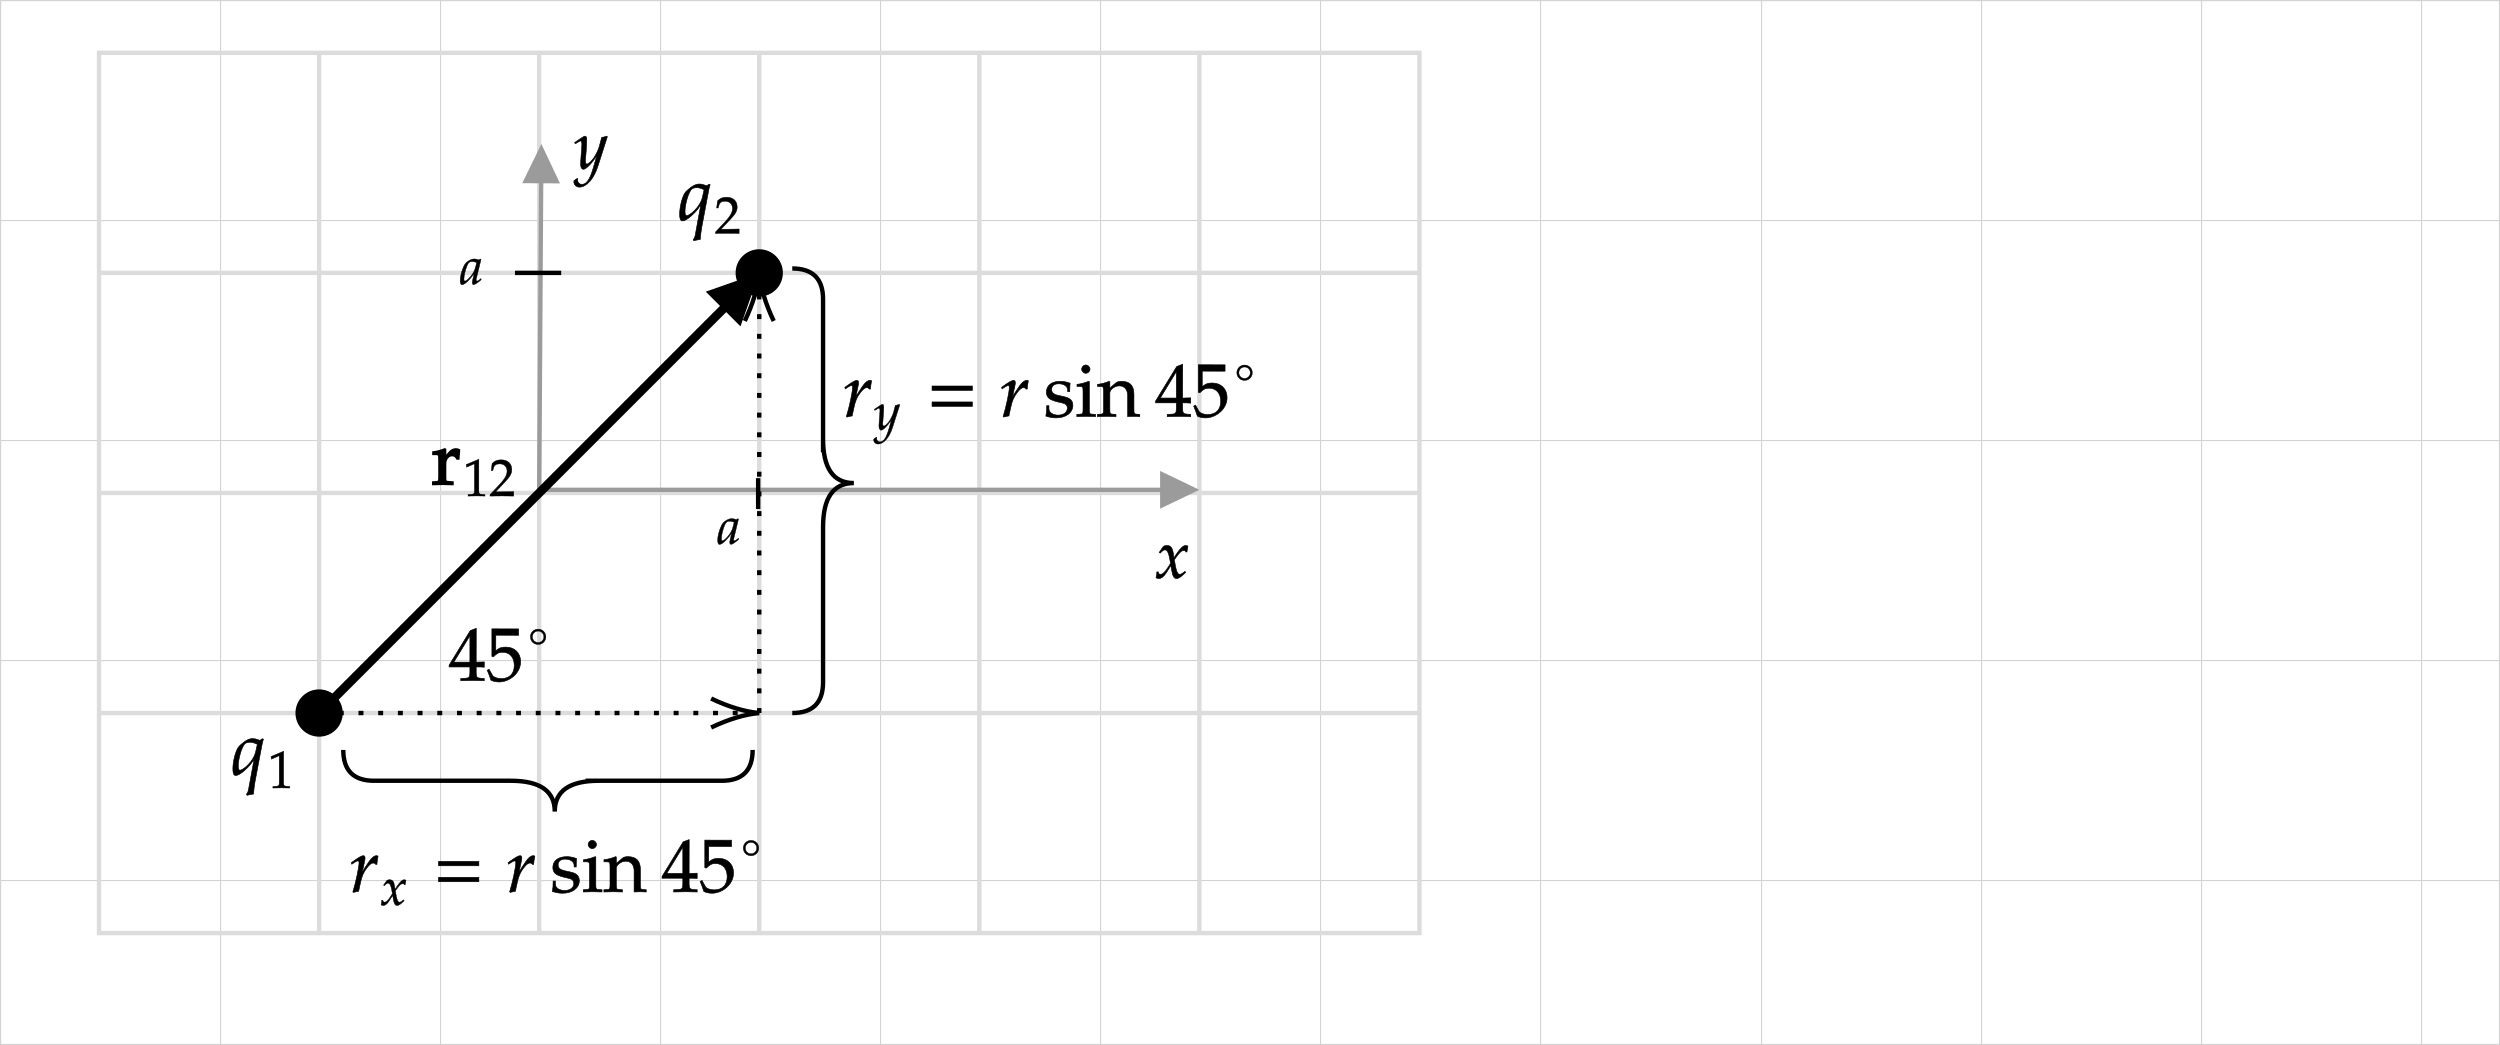
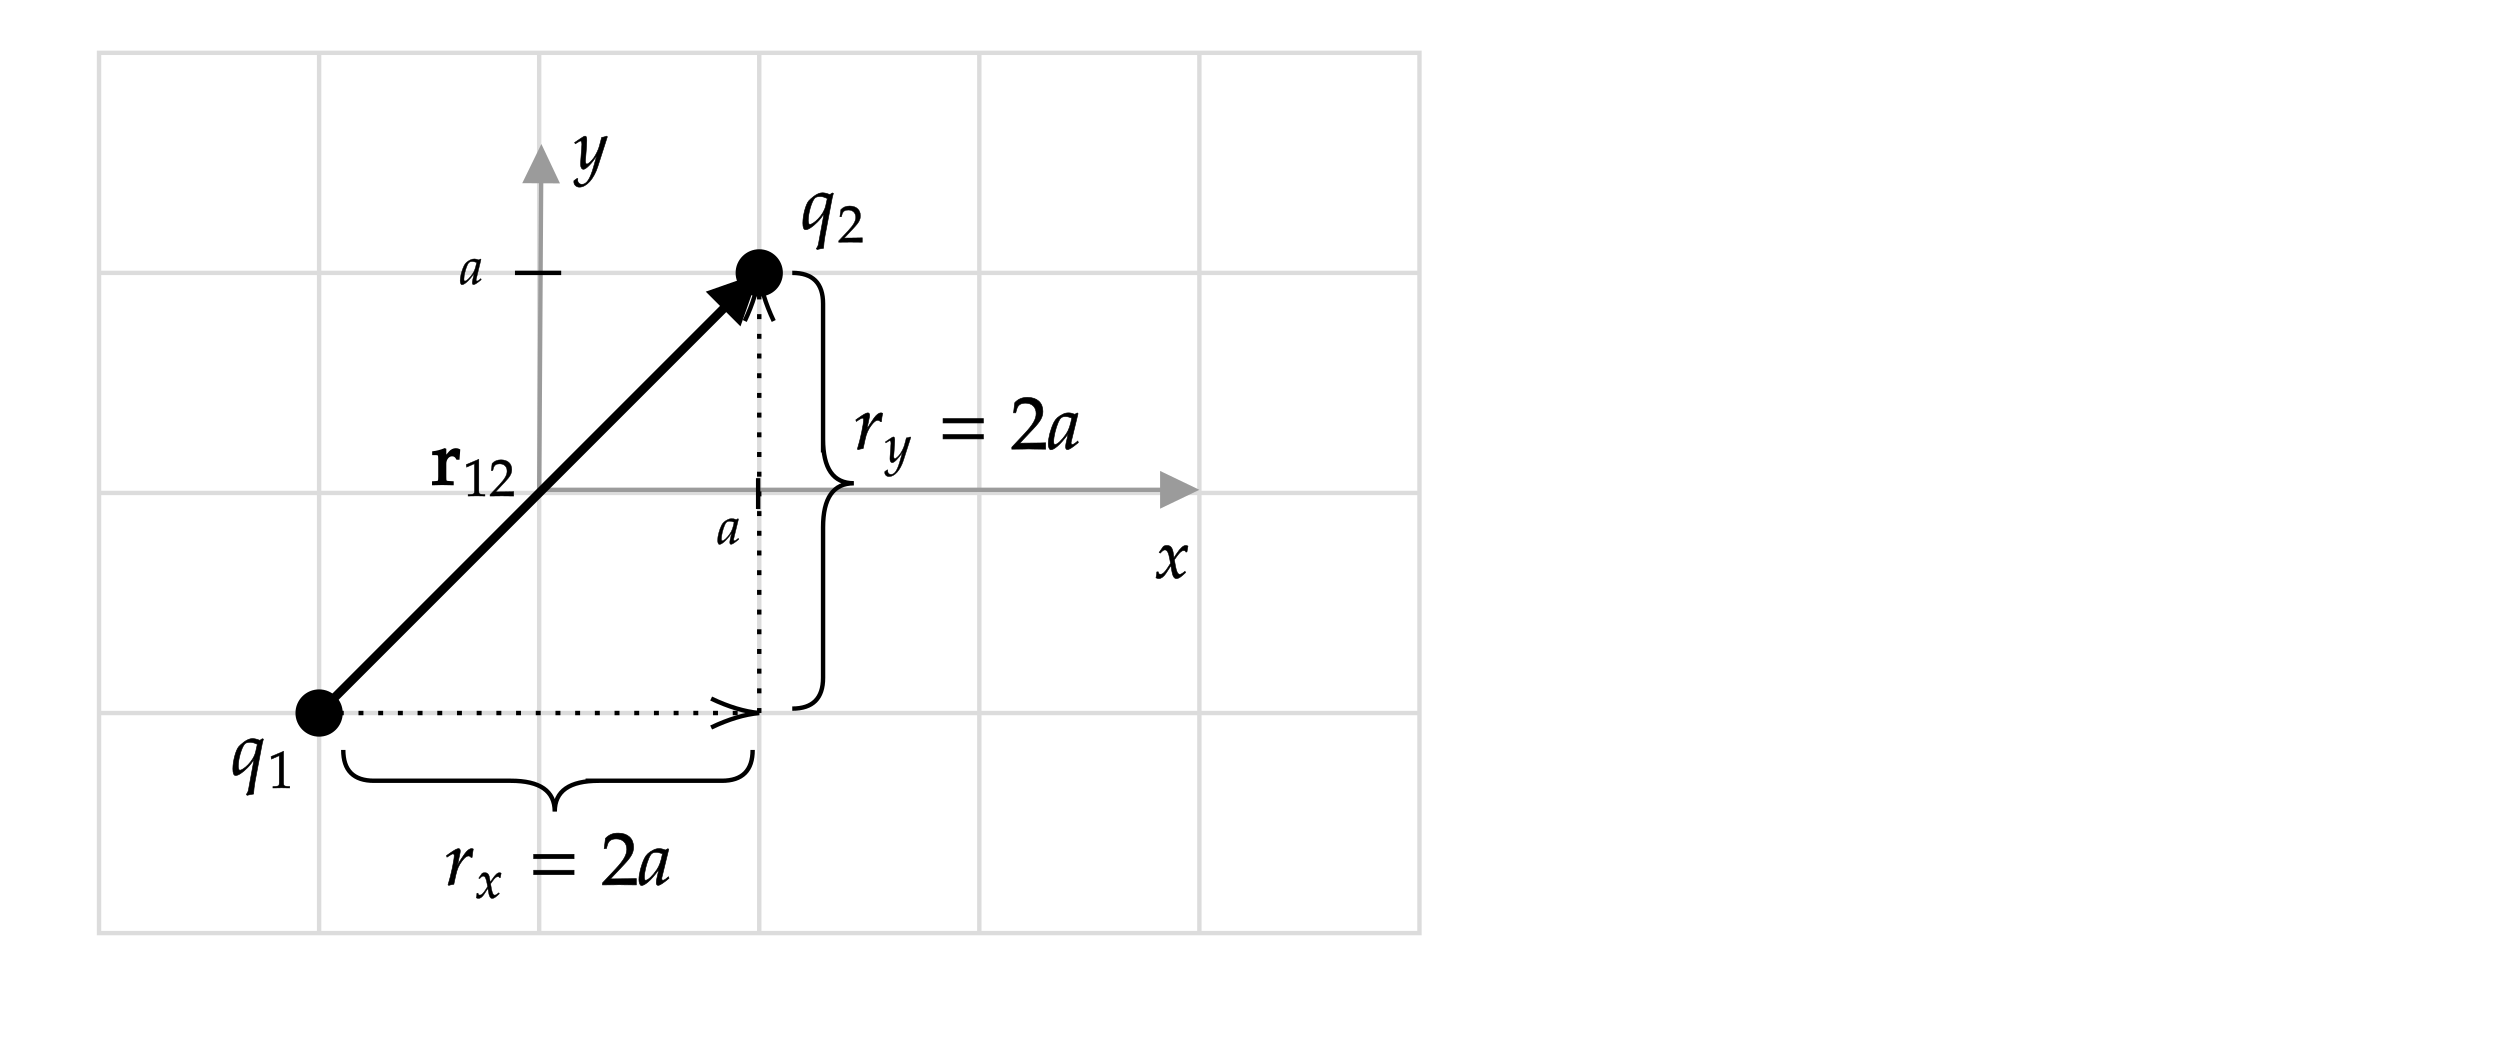
<svg xmlns="http://www.w3.org/2000/svg" x="0" y="0" width="568" height="237.417" style="         width:568px;         height:237.417px;         background: transparent;         fill: none; ">
-   <svg>
-     <g>
-       <defs>
-         <pattern id=".9360410913697448" width="50" height="50" patternUnits="userSpaceOnUse">
-           <path d="M 50 0 L 0 0 0 50" fill="none" stroke="lightgray" stroke-width="0.5" />
-         </pattern>
-       </defs>
-       <rect width="100%" height="100%" fill="url(#.9360410913697448)" stroke="lightgray" stroke-width="0.5" />
-     </g>
-   </svg>
  <svg class="role-diagram-draw-area">
    <g class="shapes-region" style="stroke: black; fill: none;">
      <g class="composite-shape">
        <path class="real" d=" M22.5,12 L322.5,12 L322.5,212 L22.5,212 Z" style="stroke-width: 1; stroke: none; stroke-opacity: 1; fill: none; fill-opacity: 1;" />
        <path class="real" d=" M72.5,12 L72.5,212 M122.5,12 L122.5,212 M172.5,12 L172.5,212 M222.5,12 L222.5,212 M272.5,12 L272.5,212" style="stroke-width: 1; stroke: rgb(220, 220, 220); stroke-opacity: 1; fill: none; fill-opacity: 1;" />
        <path class="real" d=" M22.5,62 L322.5,62 M22.5,112 L322.5,112 M22.5,162 L322.5,162" style="stroke-width: 1; stroke: rgb(220, 220, 220); stroke-opacity: 1; fill: none; fill-opacity: 1;" />
        <path class="real" d=" M22.5,12 L322.5,12 L322.5,212 L22.5,212 Z" style="stroke-width: 1; stroke: rgb(220, 220, 220); stroke-opacity: 1; fill: none; fill-opacity: 1;" />
      </g>
      <g class="arrow-line">
        <path class="connection real" stroke-dasharray="" d="  M122.5,112 L122.98,35.71" style="stroke: rgb(155, 155, 155); stroke-opacity: 1; stroke-width: 1; fill: none; fill-opacity: 1;" />
        <g stroke="none" fill="rgb(155,155,155)" fill-opacity="1" transform="matrix(-0.006283144,0.9999803,-0.9999803,-0.006283144,123,32.71429)" style="stroke: none; fill: rgb(155, 155, 155); stroke-width: 1;">
          <path d=" M8.93,-4.29 L0,0 L8.93,4.29 Z" />
        </g>
      </g>
      <g class="arrow-line">
        <path class="connection real" stroke-dasharray="" d="  M122,111.29 L269.5,111.29" style="stroke: rgb(155, 155, 155); stroke-opacity: 1; stroke-width: 1; fill: none; fill-opacity: 1;" />
        <g stroke="none" fill="rgb(155,155,155)" fill-opacity="1" transform="matrix(-1,1.2246467991473532e-16,-1.2246467991473532e-16,-1,272.5,111.2857)" style="stroke: none; fill: rgb(155, 155, 155); stroke-width: 1;">
          <path d=" M8.93,-4.29 L0,0 L8.93,4.29 Z" />
        </g>
      </g>
      <g class="composite-shape">
        <path class="real" d=" M67.63,162 C67.63,159.31 69.81,157.13 72.5,157.13 C75.19,157.13 77.37,159.31 77.37,162 C77.37,164.69 75.19,166.87 72.5,166.87 C69.81,166.87 67.63,164.69 67.63,162 Z" style="stroke-width: 1; stroke: rgb(0, 0, 0); fill: rgb(0, 0, 0); fill-opacity: 1;" />
      </g>
      <g class="arrow-line">
        <path class="connection real" stroke-dasharray="" d="  M172.25,115.64 L172.25,108.64" style="stroke: rgb(0, 0, 0); stroke-width: 1; fill: none; fill-opacity: 1;" />
      </g>
      <g class="arrow-line">
        <path class="connection real" stroke-dasharray="" d="  M117,62 L127.5,62" style="stroke: rgb(0, 0, 0); stroke-width: 1; fill: none; fill-opacity: 1;" />
      </g>
      <g class="arrow-line">
        <path class="connection real" stroke-dasharray="" d="  M72.5,162 L169.67,64.83" style="stroke: rgb(0, 0, 0); stroke-width: 2; fill: rgb(255, 255, 255); fill-opacity: 1;" />
        <g stroke="none" fill="#000" transform="matrix(-0.7071068,0.7071068,-0.7071068,-0.7071068,172.5,62)" style="stroke: none; fill: rgb(0, 0, 0); stroke-width: 2;">
          <path d=" M11.61,-5.58 L0,0 L11.61,5.58 Z" />
        </g>
      </g>
      <g class="arrow-line">
        <path class="connection real" stroke-dasharray="1.125 3.35" d="  M72.5,162 L170.5,162" style="stroke: rgb(0, 0, 0); stroke-width: 1; fill: rgb(255, 255, 255); fill-opacity: 1;" />
        <g stroke="#000" transform="matrix(-1,1.2246467991473532e-16,-1.2246467991473532e-16,-1,172.5,162)" style="stroke: rgb(0, 0, 0); stroke-width: 1;">
          <path d=" M10.93,-3.29 Q4.96,-0.45 0,0 Q4.96,0.45 10.93,3.29" />
        </g>
      </g>
      <g class="arrow-line">
        <path class="connection real" stroke-dasharray="1.125 3.35" d="  M172.5,162 L172.5,64" style="stroke: rgb(0, 0, 0); stroke-width: 1; fill: rgb(255, 255, 255); fill-opacity: 1;" />
        <g stroke="#000" transform="matrix(3.061616997868383e-16,1,-1,3.061616997868383e-16,172.5,62)" style="stroke: rgb(0, 0, 0); stroke-width: 1;">
          <path d=" M10.93,-3.29 Q4.96,-0.45 0,0 Q4.96,0.45 10.93,3.29" />
        </g>
      </g>
      <g class="composite-shape">
        <path class="real" d=" M77.99,170.39 Q77.99,177.39 84.99,177.39 L116.04,177.39 Q126.04,177.39 126.04,184.39 Q126.04,177.39 136.04,177.39 M133.04,177.39 L164,177.39 Q171,177.39 171,170.39" style="stroke-width: 1; stroke: rgb(0, 0, 0); fill: none; fill-opacity: 1;" />
      </g>
      <g class="composite-shape">
        <path class="real" d=" M167.63,62 C167.63,59.31 169.81,57.13 172.5,57.13 C175.19,57.13 177.37,59.31 177.37,62 C177.37,64.69 175.19,66.87 172.5,66.87 C169.81,66.87 167.63,64.69 167.63,62 Z" style="stroke-width: 1; stroke: rgb(0, 0, 0); fill: rgb(0, 0, 0); fill-opacity: 1;" />
      </g>
      <g class="composite-shape">
-         <path class="real" d=" M180,162 Q187,162 187,155 L187,119.75 Q187,109.75 194,109.75 Q187,109.75 187,99.75 M187,102.75 L187,68 Q187,61 180,61" style="stroke-width: 1; stroke: rgb(0, 0, 0); fill: none; fill-opacity: 1;" />
+         <path class="real" d=" M180,161 Q187,161 187,154 L187,119.8 Q187,109.8 194,109.8 Q187,109.8 187,99.8 M187,102.8 L187,69 Q187,62 180,62" style="stroke-width: 1; stroke: rgb(0, 0, 0); fill: none; fill-opacity: 1;" />
      </g>
      <g />
    </g>
    <g />
    <g />
    <g />
  </svg>
  <svg width="566" height="235.417" style="width:566px;height:235.417px;font-family:Asana-Math, Asana;background:transparent;">
    <g>
      <g>
        <g>
          <g transform="matrix(1,0,0,1,130.5,38.3)">
            <path transform="matrix(0.0153,0,0,-0.0153,0,0)" d="M-7 -180C-8 -187 -8 -193 -8 -198C-8 -241 29 -276 74 -276C180 -276 290 -152 349 33L490 473L479 482C450 471 427 465 405 463L370 331C358 284 323 211 290 162C255 111 206 67 184 67C172 67 163 90 164 115L180 322C182 353 184 391 184 419C184 464 177 482 160 482C147 482 133 475 85 442L3 386L14 368L64 398C69 401 80 410 89 410C103 410 111 391 111 358C111 357 111 351 110 343L93 100L92 60C92 18 110 -11 135 -11C172 -11 256 74 331 187L282 16C231 -161 181 -234 111 -234C76 -234 49 -207 49 -172C49 -167 50 -159 51 -150L41 -146Z" stroke="rgb(0,0,0)" stroke-opacity="1" stroke-width="8" fill="rgb(0,0,0)" fill-opacity="1" />
          </g>
        </g>
      </g>
    </g>
    <g>
      <g>
        <g>
          <g transform="matrix(1,0,0,1,262.5,131.3)">
            <path transform="matrix(0.0153,0,0,-0.0153,0,0)" d="M9 1C24 -7 40 -11 52 -11C85 -11 124 18 155 65L231 182L242 113C255 28 278 -11 314 -11C336 -11 368 6 400 35L449 79L440 98C404 68 379 53 363 53C348 53 335 63 325 83C316 102 305 139 300 168L282 269L317 318C364 383 391 406 422 406C438 406 450 398 455 383L469 387L484 472C472 479 463 482 454 482C414 482 374 446 312 354L275 299L269 347C257 446 230 482 171 482C145 482 123 474 114 461L56 378L73 368C103 402 123 416 142 416C175 416 197 375 214 277L225 215L185 153C142 86 108 54 80 54C65 54 54 58 52 63L41 91L21 88C21 53 13 27 9 1Z" stroke="rgb(0,0,0)" stroke-opacity="1" stroke-width="8" fill="rgb(0,0,0)" fill-opacity="1" />
          </g>
        </g>
      </g>
    </g>
    <g>
      <g>
        <g>
          <g transform="matrix(1,0,0,1,163,123.5667)">
            <path transform="matrix(0.0119,0,0,-0.0119,0,0)" d="M271 204L242 77C238 60 236 42 236 26C236 4 245 -9 260 -9C283 -9 324 17 406 85L399 106C375 86 346 59 324 59C315 59 309 68 309 82C309 87 309 90 310 93L402 472L392 481L359 463C318 478 301 482 274 482C246 482 226 477 199 464C137 433 104 403 79 354C35 265 4 145 4 67C4 23 19 -11 38 -11C75 -11 155 41 271 204ZM319 414C297 305 278 253 244 201C187 117 126 59 94 59C82 59 76 72 76 99C76 163 104 280 139 360C163 415 186 433 234 433C257 433 275 429 319 414Z" stroke="rgb(0,0,0)" stroke-opacity="1" stroke-width="8" fill="rgb(0,0,0)" fill-opacity="1" />
          </g>
        </g>
      </g>
    </g>
    <g>
      <g>
        <g>
          <g transform="matrix(1,0,0,1,104.5,64.56667)">
            <path transform="matrix(0.0119,0,0,-0.0119,0,0)" d="M271 204L242 77C238 60 236 42 236 26C236 4 245 -9 260 -9C283 -9 324 17 406 85L399 106C375 86 346 59 324 59C315 59 309 68 309 82C309 87 309 90 310 93L402 472L392 481L359 463C318 478 301 482 274 482C246 482 226 477 199 464C137 433 104 403 79 354C35 265 4 145 4 67C4 23 19 -11 38 -11C75 -11 155 41 271 204ZM319 414C297 305 278 253 244 201C187 117 126 59 94 59C82 59 76 72 76 99C76 163 104 280 139 360C163 415 186 433 234 433C257 433 275 429 319 414Z" stroke="rgb(0,0,0)" stroke-opacity="1" stroke-width="8" fill="rgb(0,0,0)" fill-opacity="1" />
          </g>
        </g>
      </g>
    </g>
    <g>
      <g>
        <g>
          <g>
            <g>
              <g>
                <g transform="matrix(1,0,0,1,98,110)">
                  <path transform="matrix(0.017,0,0,-0.017,0,0)" d="M23 400L60 400C100 400 104 393 104 327L104 102C104 39 101 32 67 30L21 27L21 -3C93 -1 119 0 144 0C164 0 164 0 287 -3L287 27L235 30C190 33 188 36 188 102L188 274C188 334 228 384 277 384C307 384 328 370 344 338L365 338L374 458C363 465 345 469 327 469C297 469 265 453 244 428L188 362L188 465L179 469C128 448 76 434 23 428Z" stroke="rgb(0,0,0)" stroke-opacity="1" stroke-width="24" fill="rgb(0,0,0)" fill-opacity="1" />
                </g>
              </g>
              <g>
                <g>
                  <g>
                    <g>
                      <g transform="matrix(1,0,0,1,105.2083,112.6708)">
                        <path transform="matrix(0.0119,0,0,-0.0119,0,0)" d="M418 -3L418 27L366 30C311 33 301 44 301 96L301 700L60 598L67 548L217 614L217 96C217 44 206 33 152 30L96 27L96 -3C250 0 250 0 261 0C292 0 402 -3 418 -3ZM515 23L515 -3C702 -3 702 0 738 0C774 0 774 -3 967 -3L967 82C852 77 806 81 621 77L803 270C900 373 930 428 930 503C930 618 852 689 725 689C653 689 604 669 555 619L538 483L567 483L580 529C596 587 632 612 699 612C785 612 840 558 840 473C840 398 798 324 685 204Z" stroke="rgb(0,0,0)" stroke-opacity="1" stroke-width="8" fill="rgb(0,0,0)" fill-opacity="1" />
                      </g>
                    </g>
                  </g>
                </g>
              </g>
            </g>
          </g>
        </g>
      </g>
    </g>
    <g>
      <g>
        <g>
          <g>
            <g>
              <g>
                <g transform="matrix(1,0,0,1,52.5,176)">
                  <path transform="matrix(0.017,0,0,-0.017,0,0)" d="M385 458C342 475 313 482 284 482C209 482 121 394 103 374C63 327 24 181 24 78C24 19 36 -11 60 -11C82 -11 101 -3 133 19C180 51 259 121 308 209L232 -205C227 -229 217 -249 205 -262L214 -276C245 -268 276 -262 300 -259C304 -205 310 -150 319 -100L405 356C416 417 422 443 432 474L418 480ZM118 59C104 59 96 80 96 113C96 209 139 359 181 409C193 424 222 433 254 433C282 433 303 427 351 406L330 311C301 174 160 59 118 59Z" stroke="rgb(0,0,0)" stroke-opacity="1" stroke-width="8" fill="rgb(0,0,0)" fill-opacity="1" />
                </g>
              </g>
              <g>
                <g>
                  <g>
                    <g>
                      <g transform="matrix(1,0,0,1,60.85938,179.0042)">
                        <path transform="matrix(0.0119,0,0,-0.0119,0,0)" d="M418 -3L418 27L366 30C311 33 301 44 301 96L301 700L60 598L67 548L217 614L217 96C217 44 206 33 152 30L96 27L96 -3C250 0 250 0 261 0C292 0 402 -3 418 -3Z" stroke="rgb(0,0,0)" stroke-opacity="1" stroke-width="8" fill="rgb(0,0,0)" fill-opacity="1" />
                      </g>
                    </g>
                  </g>
                </g>
              </g>
            </g>
          </g>
        </g>
      </g>
    </g>
    <g>
      <g>
        <g>
          <g>
            <g>
              <g>
-                 <g transform="matrix(1,0,0,1,191.5,94.60417)">
+                 <g transform="matrix(1,0,0,1,194,102)">
                  <path transform="matrix(0.017,0,0,-0.017,0,0)" d="M368 365C371 403 376 435 384 476C373 481 369 482 364 482C333 482 302 458 266 407C227 351 188 291 172 256L204 408C208 425 210 438 210 450C210 470 202 482 187 482C166 482 128 461 54 408L26 388L33 368L65 389C93 407 104 412 113 412C123 412 130 403 130 390C130 332 87 126 47 -2L57 -9C72 -4 88 -1 111 4L124 6L150 126C168 209 191 262 235 319C269 363 296 384 318 384C333 384 343 379 354 365Z" stroke="rgb(0,0,0)" stroke-opacity="1" stroke-width="8" fill="rgb(0,0,0)" fill-opacity="1" />
                </g>
              </g>
              <g>
                <g>
                  <g>
                    <g>
-                       <g transform="matrix(1,0,0,1,198.6042,97.60834)">
+                       <g transform="matrix(1,0,0,1,201.1042,105.0042)">
                        <path transform="matrix(0.0119,0,0,-0.0119,0,0)" d="M-7 -180C-8 -187 -8 -193 -8 -198C-8 -241 29 -276 74 -276C180 -276 290 -152 349 33L490 473L479 482C450 471 427 465 405 463L370 331C358 284 323 211 290 162C255 111 206 67 184 67C172 67 163 90 164 115L180 322C182 353 184 391 184 419C184 464 177 482 160 482C147 482 133 475 85 442L3 386L14 368L64 398C69 401 80 410 89 410C103 410 111 391 111 358C111 357 111 351 110 343L93 100L92 60C92 18 110 -11 135 -11C172 -11 256 74 331 187L282 16C231 -161 181 -234 111 -234C76 -234 49 -207 49 -172C49 -167 50 -159 51 -150L41 -146Z" stroke="rgb(0,0,0)" stroke-opacity="1" stroke-width="8" fill="rgb(0,0,0)" fill-opacity="1" />
                      </g>
                    </g>
                  </g>
                </g>
              </g>
              <g>
-                 <g transform="matrix(1,0,0,1,210.6562,94.60417)">
+                 <g transform="matrix(1,0,0,1,213.1562,102)">
                  <path transform="matrix(0.017,0,0,-0.017,0,0)" d="M604 347L604 406L65 406L65 347ZM604 134L604 193L65 193L65 134Z" stroke="rgb(0,0,0)" stroke-opacity="1" stroke-width="8" fill="rgb(0,0,0)" fill-opacity="1" />
                </g>
              </g>
              <g>
-                 <g transform="matrix(1,0,0,1,227.1146,94.60417)">
+                 <g transform="matrix(1,0,0,1,229.6146,102)">
+                   <path transform="matrix(0.017,0,0,-0.017,0,0)" d="M16 23L16 -3C203 -3 203 0 239 0C275 0 275 -3 468 -3L468 82C353 77 307 81 122 77L304 270C401 373 431 428 431 503C431 618 353 689 226 689C154 689 105 669 56 619L39 483L68 483L81 529C97 587 133 612 200 612C286 612 341 558 341 473C341 398 299 324 186 204ZM770 204L741 77C737 60 735 42 735 26C735 4 744 -9 759 -9C782 -9 823 17 905 85L898 106C874 86 845 59 823 59C814 59 808 68 808 82C808 87 808 90 809 93L901 472L891 481L858 463C817 478 800 482 773 482C745 482 725 477 698 464C636 433 603 403 578 354C534 265 503 145 503 67C503 23 518 -11 537 -11C574 -11 654 41 770 204ZM818 414C796 305 777 253 743 201C686 117 625 59 593 59C581 59 575 72 575 99C575 163 603 280 638 360C662 415 685 433 733 433C756 433 774 429 818 414Z" stroke="rgb(0,0,0)" stroke-opacity="1" stroke-width="8" fill="rgb(0,0,0)" fill-opacity="1" />
+                 </g>
+               </g>
+             </g>
+           </g>
+         </g>
+       </g>
+     </g>
+     <g>
+       <g>
+         <g>
+           <g>
+             <g>
+               <g>
+                 <g transform="matrix(1,0,0,1,101,201)">
                  <path transform="matrix(0.017,0,0,-0.017,0,0)" d="M368 365C371 403 376 435 384 476C373 481 369 482 364 482C333 482 302 458 266 407C227 351 188 291 172 256L204 408C208 425 210 438 210 450C210 470 202 482 187 482C166 482 128 461 54 408L26 388L33 368L65 389C93 407 104 412 113 412C123 412 130 403 130 390C130 332 87 126 47 -2L57 -9C72 -4 88 -1 111 4L124 6L150 126C168 209 191 262 235 319C269 363 296 384 318 384C333 384 343 379 354 365Z" stroke="rgb(0,0,0)" stroke-opacity="1" stroke-width="8" fill="rgb(0,0,0)" fill-opacity="1" />
                </g>
              </g>
              <g>
                <g>
-                   <g transform="matrix(1,0,0,1,237.1094,94.60417)">
-                     <path transform="matrix(0.017,0,0,-0.017,0,0)" d="M41 143C41 74 38 44 30 4C82 -13 121 -20 167 -20C298 -20 391 50 391 148C391 321 107 228 107 358C107 408 142 436 203 436C270 436 321 401 321 354L321 331L349 331C350 389 351 413 354 444C301 462 265 469 224 469C108 469 37 414 37 324C37 276 59 242 105 221C223 169 317 195 317 109C317 55 267 17 196 17C123 17 71 52 71 102L71 143ZM611 465L602 469C551 448 499 434 446 428L446 400L483 400C523 400 527 393 527 327L527 102C527 39 524 32 490 30L444 27L444 -3C544 0 544 0 569 0C594 0 594 0 694 -3L694 27L648 30C614 32 611 39 611 102ZM565 687C535 687 509 661 509 631C509 602 535 576 564 576C593 576 620 602 620 631C620 659 593 687 565 687ZM1123 -3C1184 0 1185 0 1202 0C1216 0 1216 0 1285 -3L1285 27L1244 30C1210 32 1207 38 1207 102L1207 295C1207 412 1152 469 1040 469C1003 469 982 462 961 444L885 378L885 465L876 469C825 448 773 434 720 428L720 400L757 400C797 400 801 393 801 327L801 102C801 39 798 32 764 30L719 27L719 -3C787 -1 814 0 843 0C872 0 899 -1 967 -3L967 27L922 30C888 32 885 39 885 102L885 314C885 359 951 408 1012 408C1079 408 1123 358 1123 281Z" stroke="rgb(0,0,0)" stroke-opacity="1" stroke-width="8" fill="rgb(0,0,0)" fill-opacity="1" />
-                   </g>
-                 </g>
-               </g>
-               <g>
-                 <g transform="matrix(1,0,0,1,262.5052,94.60417)">
-                   <path transform="matrix(0.017,0,0,-0.017,0,0)" d="M280 181L280 106C280 46 269 32 220 30L158 27L158 -3C291 0 291 0 315 0C339 0 339 0 472 -3L472 27L424 30C375 33 364 46 364 106L364 181C423 181 444 180 472 177L472 248L364 245L365 697L285 667L2 204L2 181ZM280 245L65 245L280 597ZM958 253C958 366 877 446 763 446C715 446 679 443 626 396L626 605L931 604L931 689L574 690L574 322L594 316C641 363 668 377 717 377C813 377 873 309 873 201C873 90 809 25 700 25C646 25 596 43 582 69L536 151L512 137C535 80 547 48 561 4C589 -11 629 -20 672 -20C800 -20 958 89 958 253Z" stroke="rgb(0,0,0)" stroke-opacity="1" stroke-width="8" fill="rgb(0,0,0)" fill-opacity="1" />
-                 </g>
-               </g>
-               <g>
-                 <g>
-                   <g>
-                     <g>
-                       <g transform="matrix(1,0,0,1,280.4531,87.9)">
-                         <path transform="matrix(0.0119,0,0,-0.0119,0,0)" d="M342 271C342 352 277 417 195 417C112 417 47 352 47 271C47 188 112 124 195 124C277 124 342 188 342 271ZM304 271C304 209 254 161 195 161C133 161 85 209 85 271C85 331 133 380 195 380C254 380 304 331 304 271Z" stroke="rgb(0,0,0)" stroke-opacity="1" stroke-width="8" fill="rgb(0,0,0)" fill-opacity="1" />
-                       </g>
-                     </g>
-                   </g>
-                 </g>
-               </g>
-             </g>
-           </g>
-         </g>
-       </g>
-     </g>
-     <g>
-       <g>
-         <g>
-           <g>
-             <g>
-               <g>
-                 <g transform="matrix(1,0,0,1,79.36981,202.6042)">
-                   <path transform="matrix(0.017,0,0,-0.017,0,0)" d="M368 365C371 403 376 435 384 476C373 481 369 482 364 482C333 482 302 458 266 407C227 351 188 291 172 256L204 408C208 425 210 438 210 450C210 470 202 482 187 482C166 482 128 461 54 408L26 388L33 368L65 389C93 407 104 412 113 412C123 412 130 403 130 390C130 332 87 126 47 -2L57 -9C72 -4 88 -1 111 4L124 6L150 126C168 209 191 262 235 319C269 363 296 384 318 384C333 384 343 379 354 365Z" stroke="rgb(0,0,0)" stroke-opacity="1" stroke-width="8" fill="rgb(0,0,0)" fill-opacity="1" />
-                 </g>
-               </g>
-               <g>
-                 <g>
-                   <g>
-                     <g>
-                       <g transform="matrix(1,0,0,1,86.47397,205.6083)">
+                   <g>
+                     <g>
+                       <g transform="matrix(1,0,0,1,108.1042,204.0042)">
                        <path transform="matrix(0.0119,0,0,-0.0119,0,0)" d="M9 1C24 -7 40 -11 52 -11C85 -11 124 18 155 65L231 182L242 113C255 28 278 -11 314 -11C336 -11 368 6 400 35L449 79L440 98C404 68 379 53 363 53C348 53 335 63 325 83C316 102 305 139 300 168L282 269L317 318C364 383 391 406 422 406C438 406 450 398 455 383L469 387L484 472C472 479 463 482 454 482C414 482 374 446 312 354L275 299L269 347C257 446 230 482 171 482C145 482 123 474 114 461L56 378L73 368C103 402 123 416 142 416C175 416 197 375 214 277L225 215L185 153C142 86 108 54 80 54C65 54 54 58 52 63L41 91L21 88C21 53 13 27 9 1Z" stroke="rgb(0,0,0)" stroke-opacity="1" stroke-width="8" fill="rgb(0,0,0)" fill-opacity="1" />
                      </g>
                    </g>
                  </g>
                </g>
              </g>
              <g>
-                 <g transform="matrix(1,0,0,1,98.52606,202.6042)">
+                 <g transform="matrix(1,0,0,1,120.1562,201)">
                  <path transform="matrix(0.017,0,0,-0.017,0,0)" d="M604 347L604 406L65 406L65 347ZM604 134L604 193L65 193L65 134Z" stroke="rgb(0,0,0)" stroke-opacity="1" stroke-width="8" fill="rgb(0,0,0)" fill-opacity="1" />
                </g>
              </g>
              <g>
-                 <g transform="matrix(1,0,0,1,114.9844,202.6042)">
-                   <path transform="matrix(0.017,0,0,-0.017,0,0)" d="M368 365C371 403 376 435 384 476C373 481 369 482 364 482C333 482 302 458 266 407C227 351 188 291 172 256L204 408C208 425 210 438 210 450C210 470 202 482 187 482C166 482 128 461 54 408L26 388L33 368L65 389C93 407 104 412 113 412C123 412 130 403 130 390C130 332 87 126 47 -2L57 -9C72 -4 88 -1 111 4L124 6L150 126C168 209 191 262 235 319C269 363 296 384 318 384C333 384 343 379 354 365Z" stroke="rgb(0,0,0)" stroke-opacity="1" stroke-width="8" fill="rgb(0,0,0)" fill-opacity="1" />
-                 </g>
-               </g>
-               <g>
-                 <g>
-                   <g transform="matrix(1,0,0,1,124.9792,202.6042)">
-                     <path transform="matrix(0.017,0,0,-0.017,0,0)" d="M41 143C41 74 38 44 30 4C82 -13 121 -20 167 -20C298 -20 391 50 391 148C391 321 107 228 107 358C107 408 142 436 203 436C270 436 321 401 321 354L321 331L349 331C350 389 351 413 354 444C301 462 265 469 224 469C108 469 37 414 37 324C37 276 59 242 105 221C223 169 317 195 317 109C317 55 267 17 196 17C123 17 71 52 71 102L71 143ZM611 465L602 469C551 448 499 434 446 428L446 400L483 400C523 400 527 393 527 327L527 102C527 39 524 32 490 30L444 27L444 -3C544 0 544 0 569 0C594 0 594 0 694 -3L694 27L648 30C614 32 611 39 611 102ZM565 687C535 687 509 661 509 631C509 602 535 576 564 576C593 576 620 602 620 631C620 659 593 687 565 687ZM1123 -3C1184 0 1185 0 1202 0C1216 0 1216 0 1285 -3L1285 27L1244 30C1210 32 1207 38 1207 102L1207 295C1207 412 1152 469 1040 469C1003 469 982 462 961 444L885 378L885 465L876 469C825 448 773 434 720 428L720 400L757 400C797 400 801 393 801 327L801 102C801 39 798 32 764 30L719 27L719 -3C787 -1 814 0 843 0C872 0 899 -1 967 -3L967 27L922 30C888 32 885 39 885 102L885 314C885 359 951 408 1012 408C1079 408 1123 358 1123 281Z" stroke="rgb(0,0,0)" stroke-opacity="1" stroke-width="8" fill="rgb(0,0,0)" fill-opacity="1" />
-                   </g>
-                 </g>
-               </g>
-               <g>
-                 <g transform="matrix(1,0,0,1,150.375,202.6042)">
-                   <path transform="matrix(0.017,0,0,-0.017,0,0)" d="M280 181L280 106C280 46 269 32 220 30L158 27L158 -3C291 0 291 0 315 0C339 0 339 0 472 -3L472 27L424 30C375 33 364 46 364 106L364 181C423 181 444 180 472 177L472 248L364 245L365 697L285 667L2 204L2 181ZM280 245L65 245L280 597ZM958 253C958 366 877 446 763 446C715 446 679 443 626 396L626 605L931 604L931 689L574 690L574 322L594 316C641 363 668 377 717 377C813 377 873 309 873 201C873 90 809 25 700 25C646 25 596 43 582 69L536 151L512 137C535 80 547 48 561 4C589 -11 629 -20 672 -20C800 -20 958 89 958 253Z" stroke="rgb(0,0,0)" stroke-opacity="1" stroke-width="8" fill="rgb(0,0,0)" fill-opacity="1" />
-                 </g>
-               </g>
-               <g>
-                 <g>
-                   <g>
-                     <g>
-                       <g transform="matrix(1,0,0,1,168.3229,195.9)">
-                         <path transform="matrix(0.0119,0,0,-0.0119,0,0)" d="M342 271C342 352 277 417 195 417C112 417 47 352 47 271C47 188 112 124 195 124C277 124 342 188 342 271ZM304 271C304 209 254 161 195 161C133 161 85 209 85 271C85 331 133 380 195 380C254 380 304 331 304 271Z" stroke="rgb(0,0,0)" stroke-opacity="1" stroke-width="8" fill="rgb(0,0,0)" fill-opacity="1" />
-                       </g>
-                     </g>
-                   </g>
-                 </g>
-               </g>
-             </g>
-           </g>
-         </g>
-       </g>
-     </g>
-     <g>
-       <g>
-         <g>
-           <g>
-             <g>
-               <g>
-                 <g transform="matrix(1,0,0,1,102,154.6042)">
-                   <path transform="matrix(0.017,0,0,-0.017,0,0)" d="M280 181L280 106C280 46 269 32 220 30L158 27L158 -3C291 0 291 0 315 0C339 0 339 0 472 -3L472 27L424 30C375 33 364 46 364 106L364 181C423 181 444 180 472 177L472 248L364 245L365 697L285 667L2 204L2 181ZM280 245L65 245L280 597ZM958 253C958 366 877 446 763 446C715 446 679 443 626 396L626 605L931 604L931 689L574 690L574 322L594 316C641 363 668 377 717 377C813 377 873 309 873 201C873 90 809 25 700 25C646 25 596 43 582 69L536 151L512 137C535 80 547 48 561 4C589 -11 629 -20 672 -20C800 -20 958 89 958 253Z" stroke="rgb(0,0,0)" stroke-opacity="1" stroke-width="8" fill="rgb(0,0,0)" fill-opacity="1" />
-                 </g>
-               </g>
-               <g>
-                 <g>
-                   <g>
-                     <g>
-                       <g transform="matrix(1,0,0,1,119.9479,147.9)">
-                         <path transform="matrix(0.0119,0,0,-0.0119,0,0)" d="M342 271C342 352 277 417 195 417C112 417 47 352 47 271C47 188 112 124 195 124C277 124 342 188 342 271ZM304 271C304 209 254 161 195 161C133 161 85 209 85 271C85 331 133 380 195 380C254 380 304 331 304 271Z" stroke="rgb(0,0,0)" stroke-opacity="1" stroke-width="8" fill="rgb(0,0,0)" fill-opacity="1" />
-                       </g>
-                     </g>
-                   </g>
-                 </g>
-               </g>
-             </g>
-           </g>
-         </g>
-       </g>
-     </g>
-     <g>
-       <g>
-         <g>
-           <g>
-             <g>
-               <g>
-                 <g transform="matrix(1,0,0,1,154,50)">
+                 <g transform="matrix(1,0,0,1,136.6146,201)">
+                   <path transform="matrix(0.017,0,0,-0.017,0,0)" d="M16 23L16 -3C203 -3 203 0 239 0C275 0 275 -3 468 -3L468 82C353 77 307 81 122 77L304 270C401 373 431 428 431 503C431 618 353 689 226 689C154 689 105 669 56 619L39 483L68 483L81 529C97 587 133 612 200 612C286 612 341 558 341 473C341 398 299 324 186 204ZM770 204L741 77C737 60 735 42 735 26C735 4 744 -9 759 -9C782 -9 823 17 905 85L898 106C874 86 845 59 823 59C814 59 808 68 808 82C808 87 808 90 809 93L901 472L891 481L858 463C817 478 800 482 773 482C745 482 725 477 698 464C636 433 603 403 578 354C534 265 503 145 503 67C503 23 518 -11 537 -11C574 -11 654 41 770 204ZM818 414C796 305 777 253 743 201C686 117 625 59 593 59C581 59 575 72 575 99C575 163 603 280 638 360C662 415 685 433 733 433C756 433 774 429 818 414Z" stroke="rgb(0,0,0)" stroke-opacity="1" stroke-width="8" fill="rgb(0,0,0)" fill-opacity="1" />
+                 </g>
+               </g>
+             </g>
+           </g>
+         </g>
+       </g>
+     </g>
+     <g>
+       <g>
+         <g>
+           <g>
+             <g>
+               <g>
+                 <g transform="matrix(1,0,0,1,182,52)">
                  <path transform="matrix(0.017,0,0,-0.017,0,0)" d="M385 458C342 475 313 482 284 482C209 482 121 394 103 374C63 327 24 181 24 78C24 19 36 -11 60 -11C82 -11 101 -3 133 19C180 51 259 121 308 209L232 -205C227 -229 217 -249 205 -262L214 -276C245 -268 276 -262 300 -259C304 -205 310 -150 319 -100L405 356C416 417 422 443 432 474L418 480ZM118 59C104 59 96 80 96 113C96 209 139 359 181 409C193 424 222 433 254 433C282 433 303 427 351 406L330 311C301 174 160 59 118 59Z" stroke="rgb(0,0,0)" stroke-opacity="1" stroke-width="8" fill="rgb(0,0,0)" fill-opacity="1" />
                </g>
              </g>
              <g>
                <g>
                  <g>
                    <g>
-                       <g transform="matrix(1,0,0,1,162.3594,53.00417)">
+                       <g transform="matrix(1,0,0,1,190.3594,55.00417)">
                        <path transform="matrix(0.0119,0,0,-0.0119,0,0)" d="M16 23L16 -3C203 -3 203 0 239 0C275 0 275 -3 468 -3L468 82C353 77 307 81 122 77L304 270C401 373 431 428 431 503C431 618 353 689 226 689C154 689 105 669 56 619L39 483L68 483L81 529C97 587 133 612 200 612C286 612 341 558 341 473C341 398 299 324 186 204Z" stroke="rgb(0,0,0)" stroke-opacity="1" stroke-width="8" fill="rgb(0,0,0)" fill-opacity="1" />
                      </g>
                    </g>
                  </g>
                </g>
              </g>
            </g>
          </g>
        </g>
      </g>
    </g>
  </svg>
</svg>
